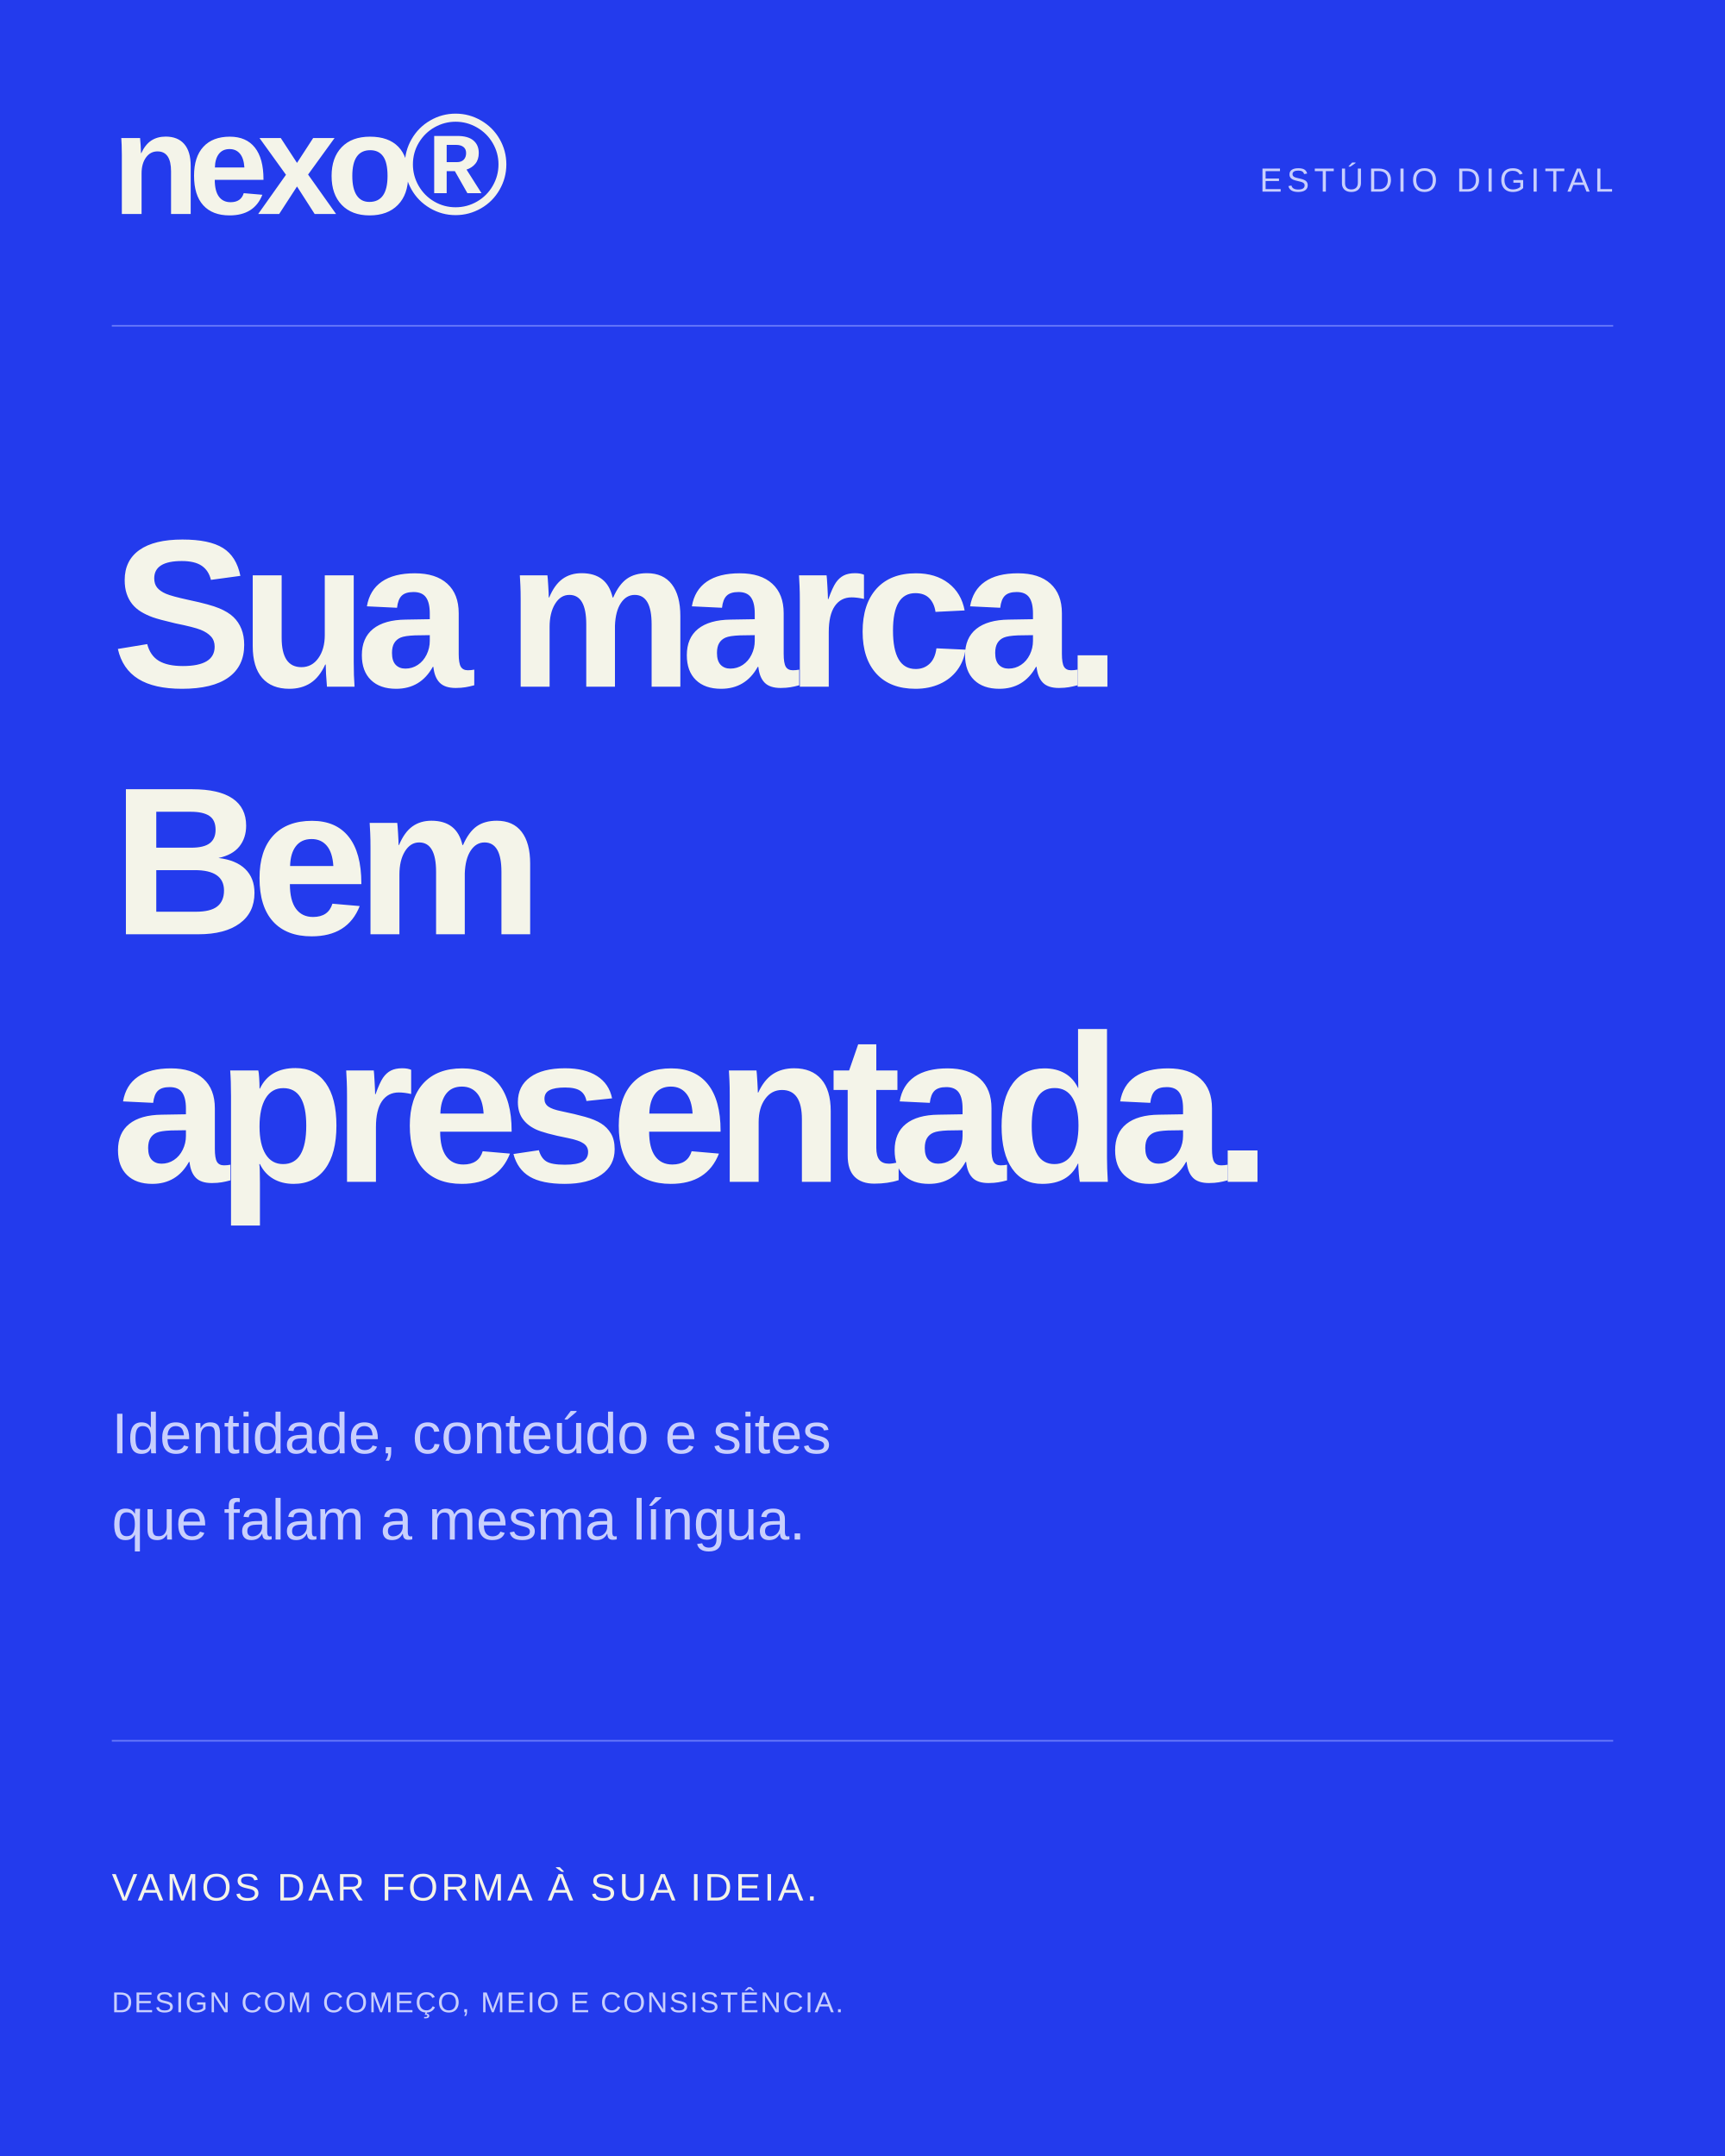
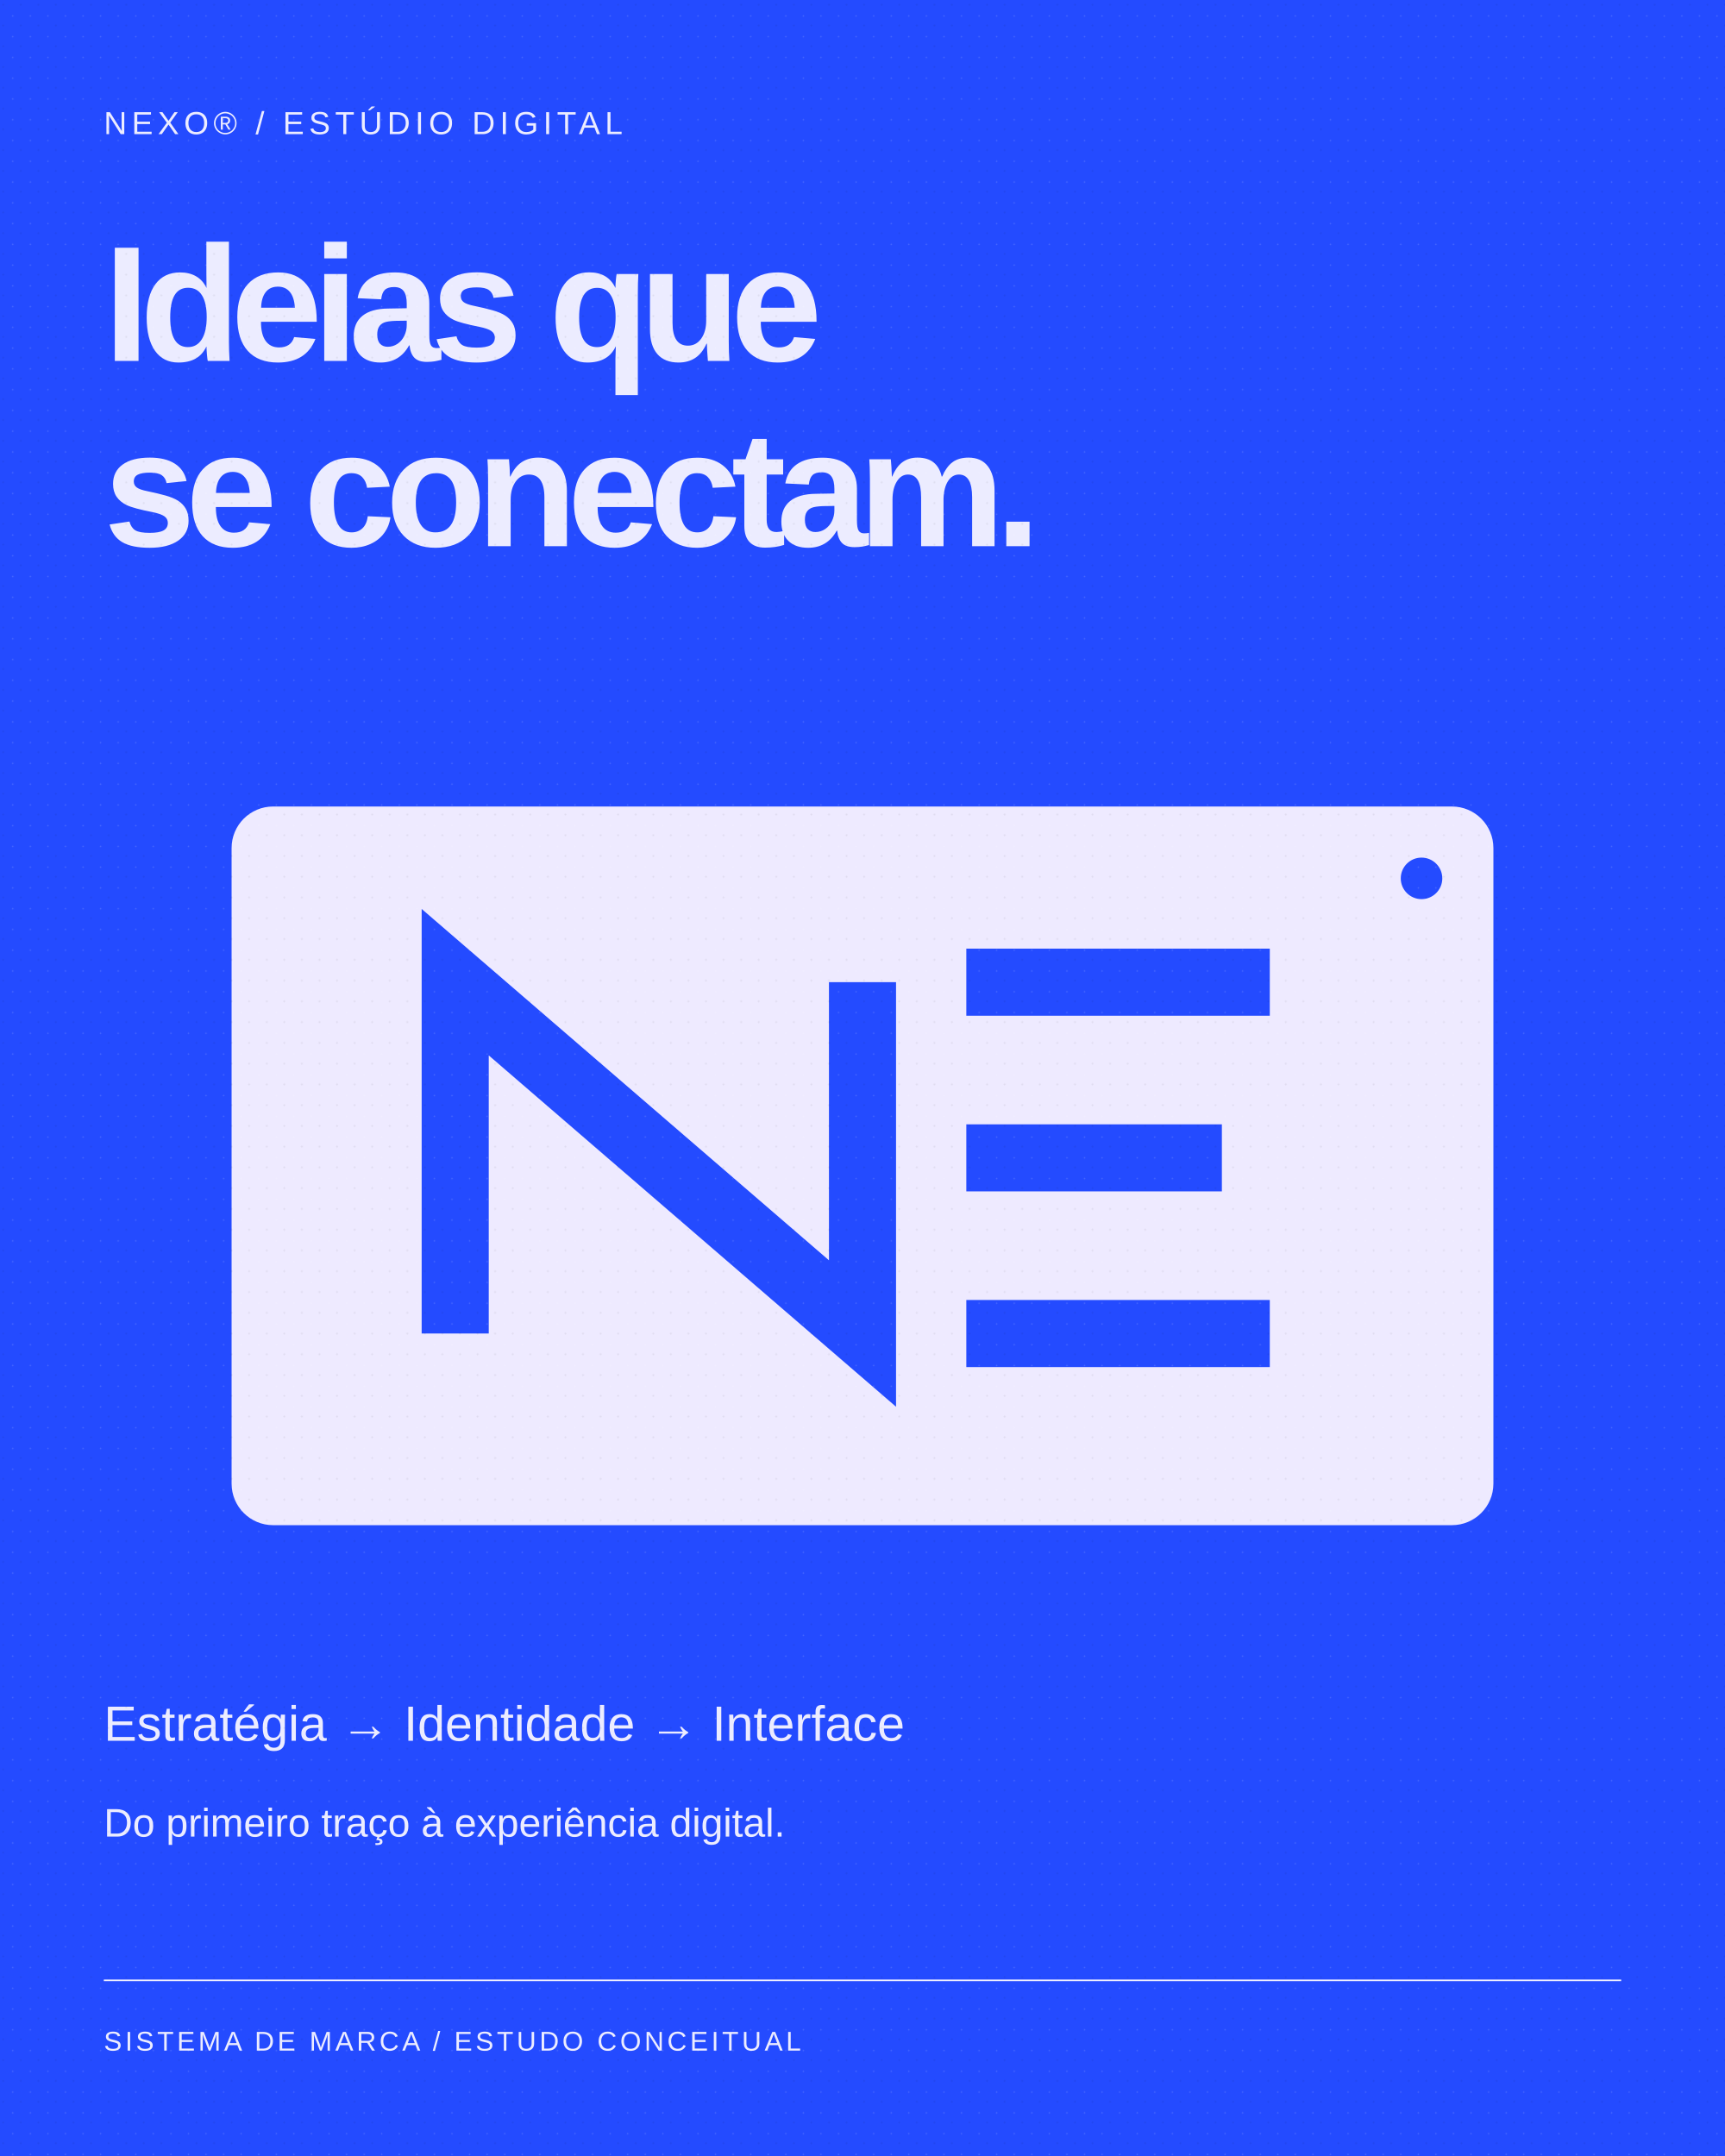
- <svg xmlns="http://www.w3.org/2000/svg" width="1080" height="1350" viewBox="0 0 1080 1350">
-   <rect width="1080" height="1350" fill="#233bed" />
-   <text x="70" y="134" fill="#f4f4e9" font-size="90" font-family="Arial, sans-serif" font-weight="700" letter-spacing="-7">nexo®</text>
-   <text x="1010" y="120" fill="#c8cffd" font-size="21" font-family="Arial, sans-serif" text-anchor="end" letter-spacing="3">ESTÚDIO DIGITAL</text>
-   <path d="M70 204H1010" stroke="#697afa" />
-   <text x="70" y="430" fill="#f4f4e9" font-size="132" font-family="Arial, sans-serif" font-weight="700" letter-spacing="-8">Sua marca.</text>
-   <text x="70" y="585" fill="#f4f4e9" font-size="132" font-family="Arial, sans-serif" font-weight="700" letter-spacing="-8">Bem</text>
-   <text x="70" y="740" fill="#f4f4e9" font-size="132" font-family="Arial, sans-serif" font-weight="700" letter-spacing="-8">apresentada.</text>
-   <text x="70" y="910" fill="#c8cffd" font-size="36" font-family="Arial, sans-serif">Identidade, conteúdo e sites</text>
-   <text x="70" y="964" fill="#c8cffd" font-size="36" font-family="Arial, sans-serif">que falam a mesma língua.</text>
-   <path d="M70 1090H1010" stroke="#697afa" />
-   <text x="70" y="1190" fill="#f4f4e9" font-size="24" font-family="Arial, sans-serif" letter-spacing="2">VAMOS DAR FORMA À SUA IDEIA.</text>
-   <text x="70" y="1260" fill="#c8cffd" font-size="18" font-family="Arial, sans-serif" letter-spacing="1">DESIGN COM COMEÇO, MEIO E CONSISTÊNCIA.</text>
+ <svg xmlns="http://www.w3.org/2000/svg" width="1080" height="1350" viewBox="0 0 1080 1350" role="img">
+   <defs>
+     <pattern id="grain" width="11" height="13" patternUnits="userSpaceOnUse">
+       <circle cx="2" cy="3" r=".6" fill="#000" opacity=".06" />
+       <circle cx="8" cy="10" r=".5" fill="#fff" opacity=".15" />
+     </pattern>
+     <filter id="shadow" x="-40%" y="-40%" width="180%" height="180%">
+       <feDropShadow dx="9" dy="16" stdDeviation="14" flood-opacity=".17" />
+     </filter>
+   </defs>
+   <rect x="0" y="0" width="1080" height="1350" rx="0" fill="#244bff" />
+   <text x="65" y="84" fill="#ececff" font-family="Arial, sans-serif" font-size="20" font-weight="400" letter-spacing="3">NEXO® / ESTÚDIO DIGITAL</text>
+   <text x="65" y="226" fill="#ececff" font-family="Arial, sans-serif" font-size="103" font-weight="700" letter-spacing="-6">Ideias que</text>
+   <text x="65" y="342" fill="#ececff" font-family="Arial, sans-serif" font-size="103" font-weight="700" letter-spacing="-6">se conectam.</text>
+   <g transform="translate(145 505)">
+     <rect width="790" height="450" rx="26" fill="#eeeaff" />
+     <g stroke="#244bff" fill="none" stroke-width="42">
+       <path d="M140 330V110L395 330V110M460 110H650M460 220H620M460 330H650" />
+     </g>
+     <circle cx="745" cy="45" r="13" fill="#244bff" />
+   </g>
+   <text x="65" y="1090" fill="#ececff" font-family="Arial, sans-serif" font-size="31" font-weight="400">Estratégia → Identidade → Interface</text>
+   <text x="65" y="1150" fill="#ececff" font-family="Arial, sans-serif" font-size="25" font-weight="400">Do primeiro traço à experiência digital.</text>
+   <path d="M65 1240H1015" stroke="#ececff" />
+   <text x="65" y="1284" fill="#ececff" font-family="Arial, sans-serif" font-size="17" font-weight="400" letter-spacing="2">SISTEMA DE MARCA / ESTUDO CONCEITUAL</text>
+   <rect x="0" y="0" width="1080" height="1350" rx="0" fill="url(#grain)" />
</svg>
